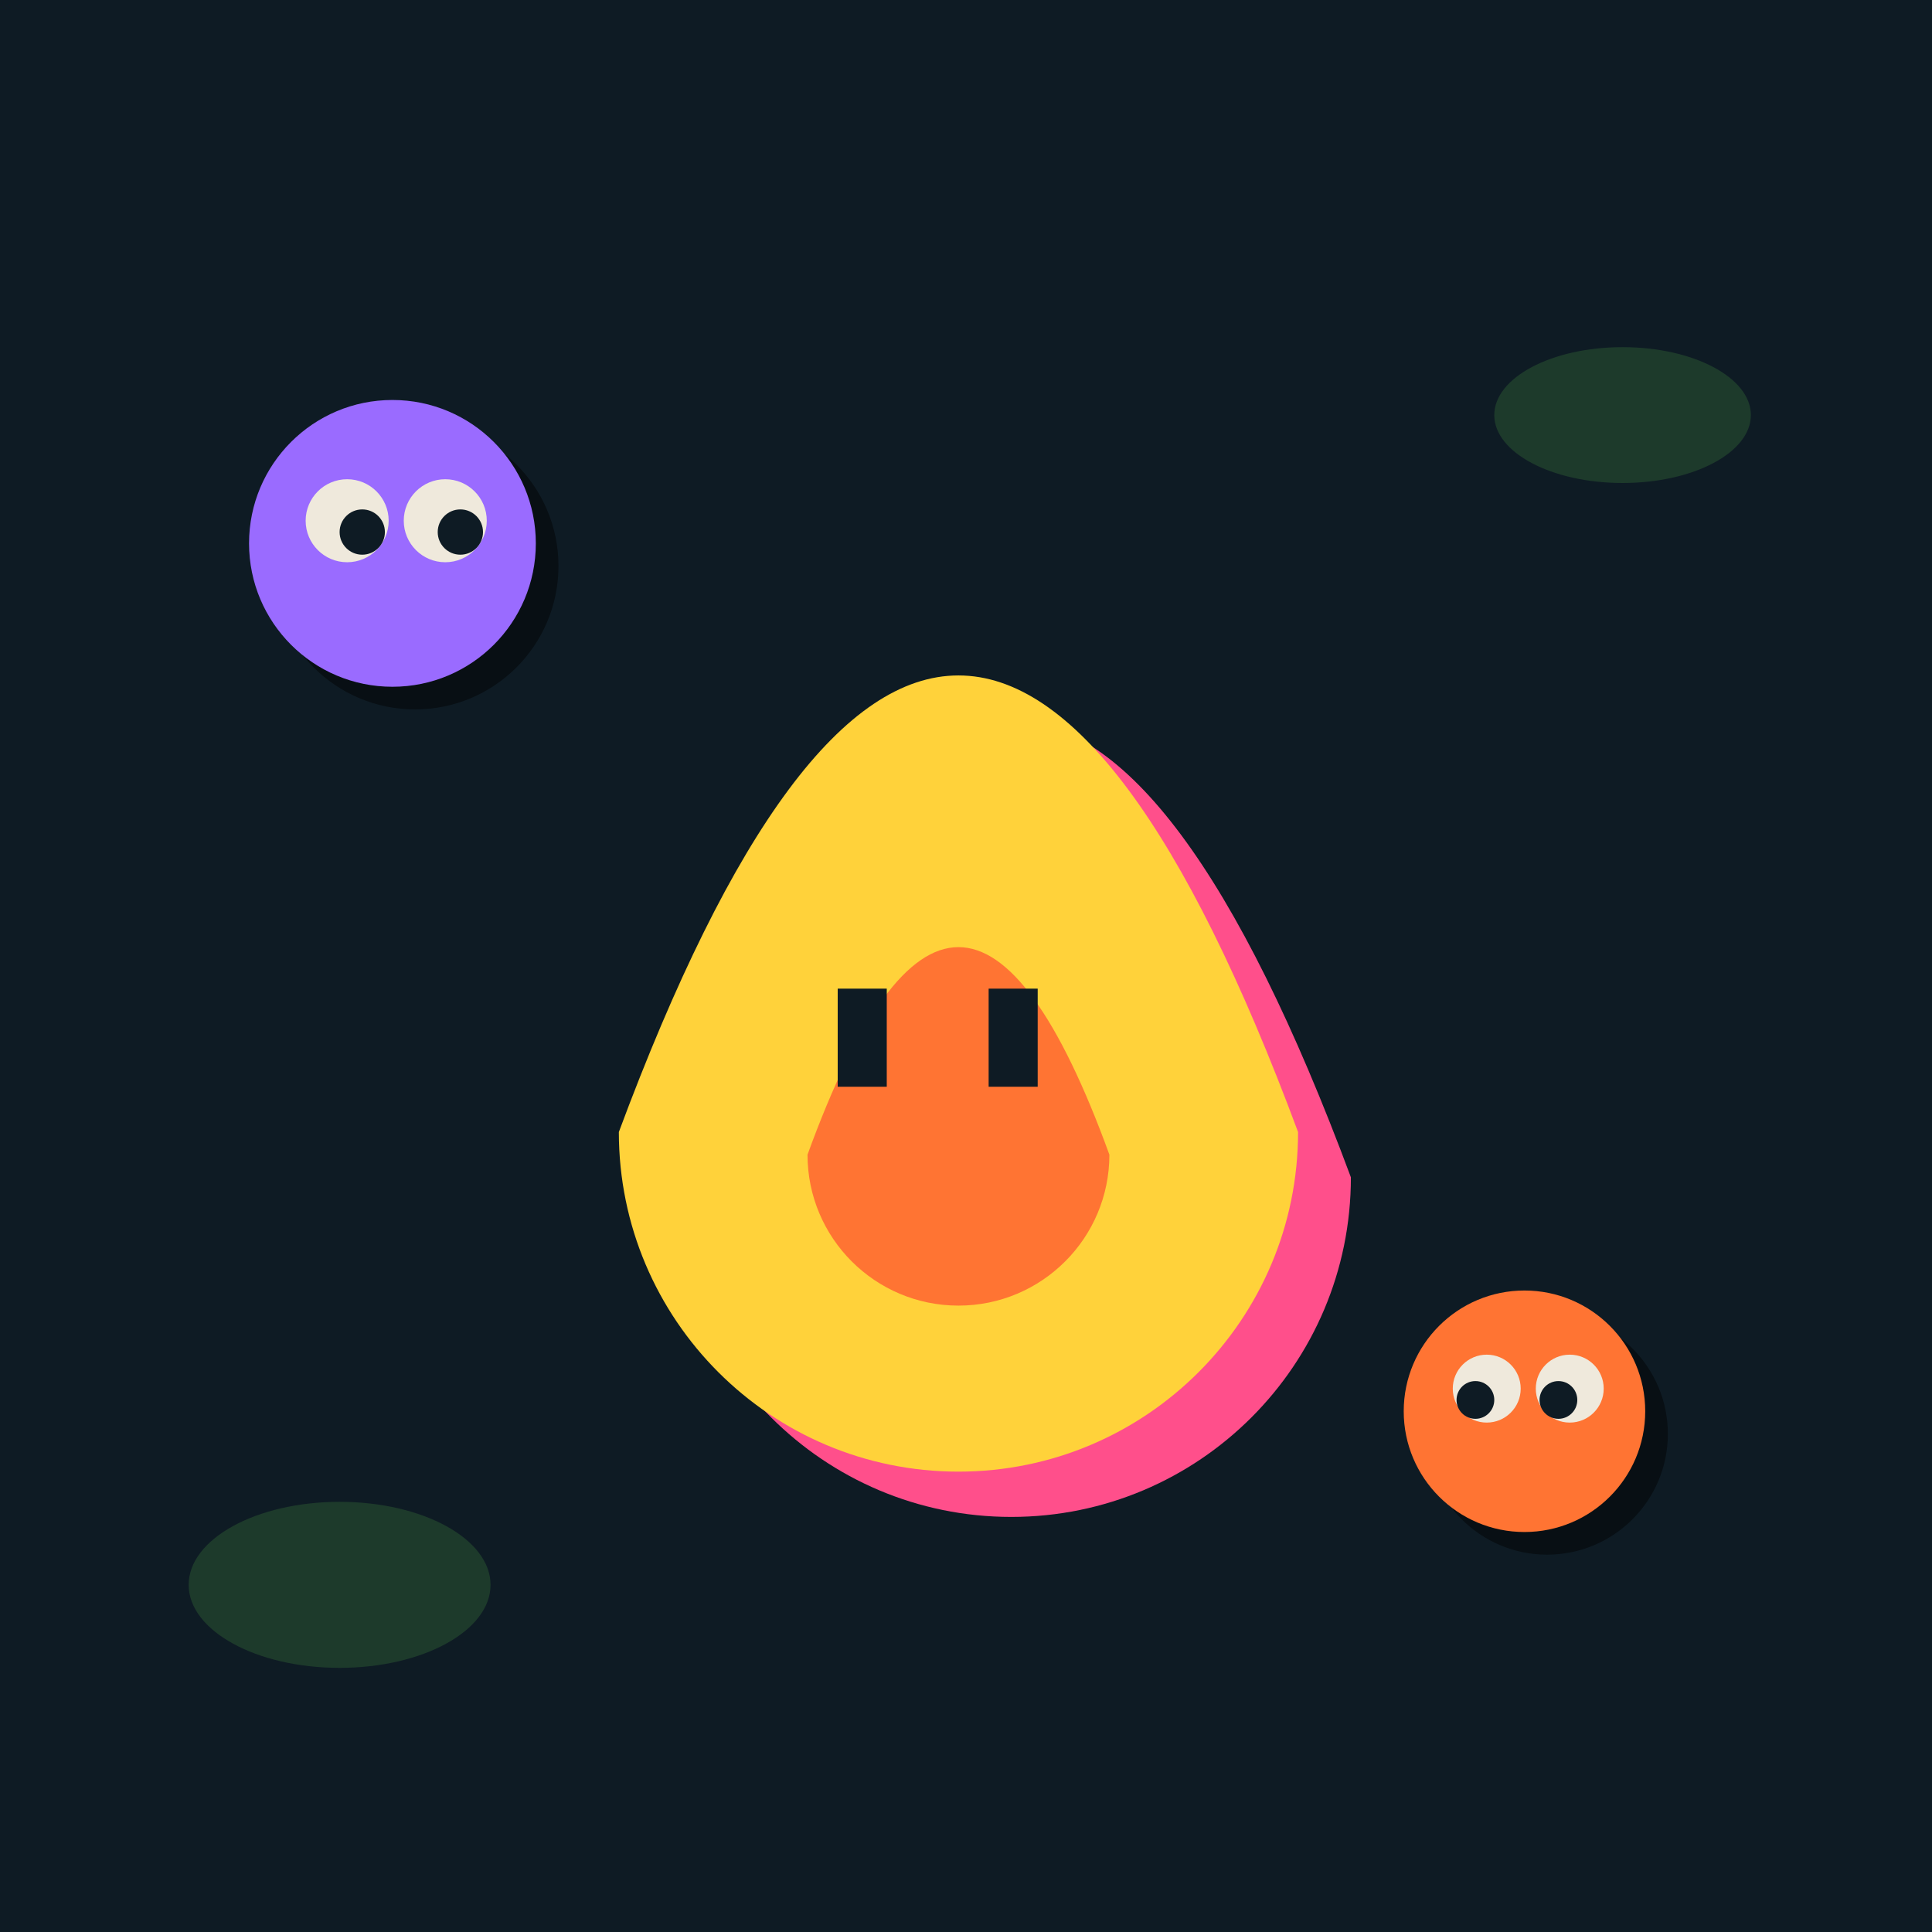
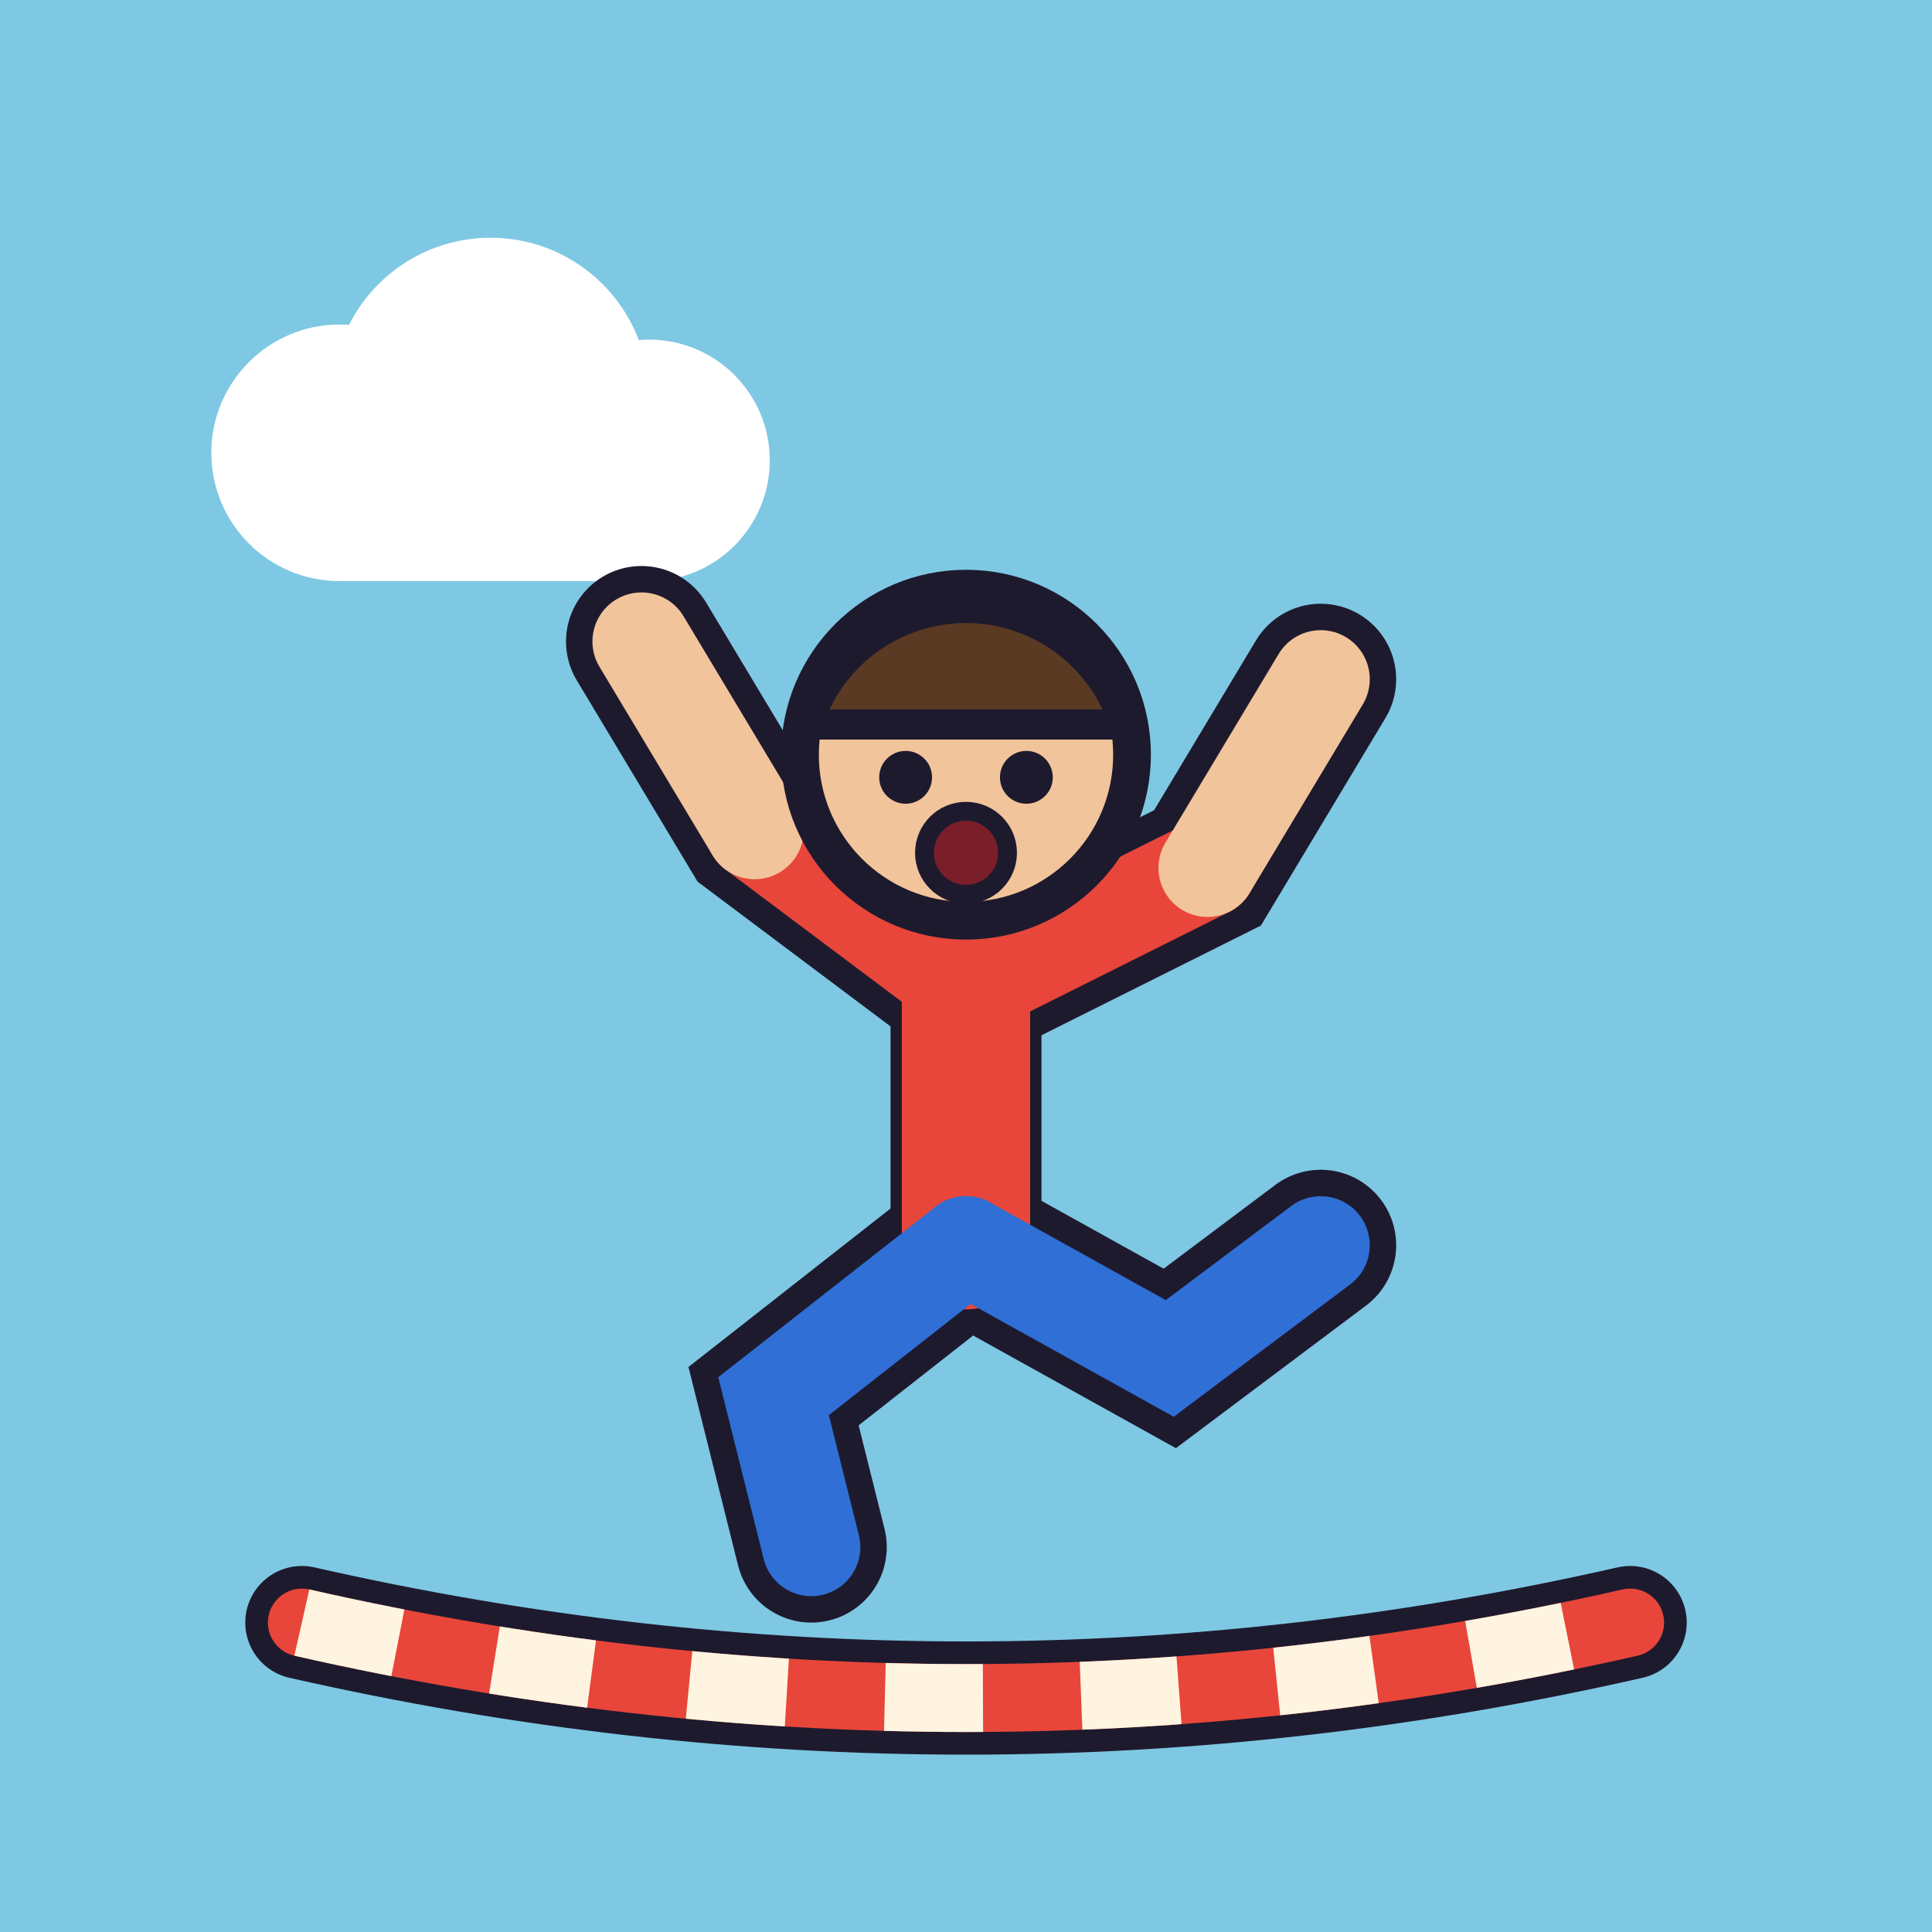
<svg xmlns="http://www.w3.org/2000/svg" viewBox="0 0 512 512">
-   <rect width="512" height="512" fill="#0e1b24" />
-   <g fill="#1d3a2b">
-     <ellipse cx="90" cy="420" rx="40" ry="22" />
-     <ellipse cx="430" cy="110" rx="34" ry="18" />
+   <rect width="512" height="512" fill="#7ec8e3" />
+   <g fill="#fff">
+     <circle cx="90" cy="120" r="34" />
+     <circle cx="130" cy="105" r="42" />
+     <circle cx="172" cy="122" r="32" />
+     <rect x="90" y="110" width="84" height="44" />
  </g>
-   <circle cx="110" cy="150" r="38" fill="#000" opacity=".45" />
-   <circle cx="104" cy="144" r="38" fill="#9a6bff" />
-   <circle cx="92" cy="138" r="11" fill="#efe9dc" />
-   <circle cx="118" cy="138" r="11" fill="#efe9dc" />
-   <circle cx="96" cy="141" r="6" fill="#0e1b24" />
-   <circle cx="122" cy="141" r="6" fill="#0e1b24" />
-   <circle cx="410" cy="380" r="32" fill="#000" opacity=".45" />
-   <circle cx="404" cy="374" r="32" fill="#ff7433" />
-   <circle cx="394" cy="368" r="9" fill="#efe9dc" />
-   <circle cx="416" cy="368" r="9" fill="#efe9dc" />
-   <circle cx="391" cy="371" r="5" fill="#0e1b24" />
-   <circle cx="413" cy="371" r="5" fill="#0e1b24" />
-   <path d="M178 312 Q268 70 358 312 A90 90 0 0 1 178 312Z" fill="#ff4f8b" />
-   <path d="M164 300 Q254 58 344 300 A90 90 0 0 1 164 300Z" fill="#ffd23a" />
-   <path d="M214 306 Q254 196 294 306 A40 40 0 0 1 214 306Z" fill="#ff7433" />
-   <rect x="222" y="262" width="13" height="26" fill="#0e1b24" />
-   <rect x="262" y="262" width="13" height="26" fill="#0e1b24" />
+   <path d="M80 430 Q256 470 432 430" stroke="#1e1a2e" stroke-width="30" fill="none" stroke-linecap="round" />
+   <path d="M80 430 Q256 470 432 430" stroke="#e8463a" stroke-width="18" fill="none" stroke-linecap="round" />
+   <path d="M80 430 Q256 470 432 430" stroke="#fff4e0" stroke-width="18" fill="none" stroke-dasharray="26 26" />
+   <g stroke-linecap="round" fill="none">
+     <g stroke="#1e1a2e" stroke-width="40">
+       <path d="M256 250 L256 330" />
+       <path d="M256 330 L205 370 L215 410" />
+       <path d="M256 330 L310 360 L350 330" />
+       <path d="M256 262 L200 220 L170 170" />
+       <path d="M256 262 L320 230 L350 180" />
+     </g>
+     <g stroke-width="26">
+       <path d="M256 250 L256 330" stroke="#e8463a" stroke-width="34" />
+       <path d="M256 330 L205 370 L215 410" stroke="#2f6fd6" />
+       <path d="M256 330 L310 360 L350 330" stroke="#2f6fd6" />
+       <path d="M256 262 L200 220" stroke="#e8463a" />
+       <path d="M200 220 L170 170" stroke="#f2c49b" />
+       <path d="M256 262 L320 230" stroke="#e8463a" />
+       <path d="M320 230 L350 180" stroke="#f2c49b" />
+     </g>
+   </g>
+   <circle cx="256" cy="200" r="44" fill="#f2c49b" stroke="#1e1a2e" stroke-width="10" />
+   <path d="M214 192 A44 44 0 0 1 298 192 Z" fill="#5a3a22" stroke="#1e1a2e" stroke-width="8" />
+   <circle cx="240" cy="206" r="7" fill="#1e1a2e" />
+   <circle cx="272" cy="206" r="7" fill="#1e1a2e" />
+   <circle cx="256" cy="226" r="11" fill="#7a1f2a" stroke="#1e1a2e" stroke-width="5" />
</svg>
